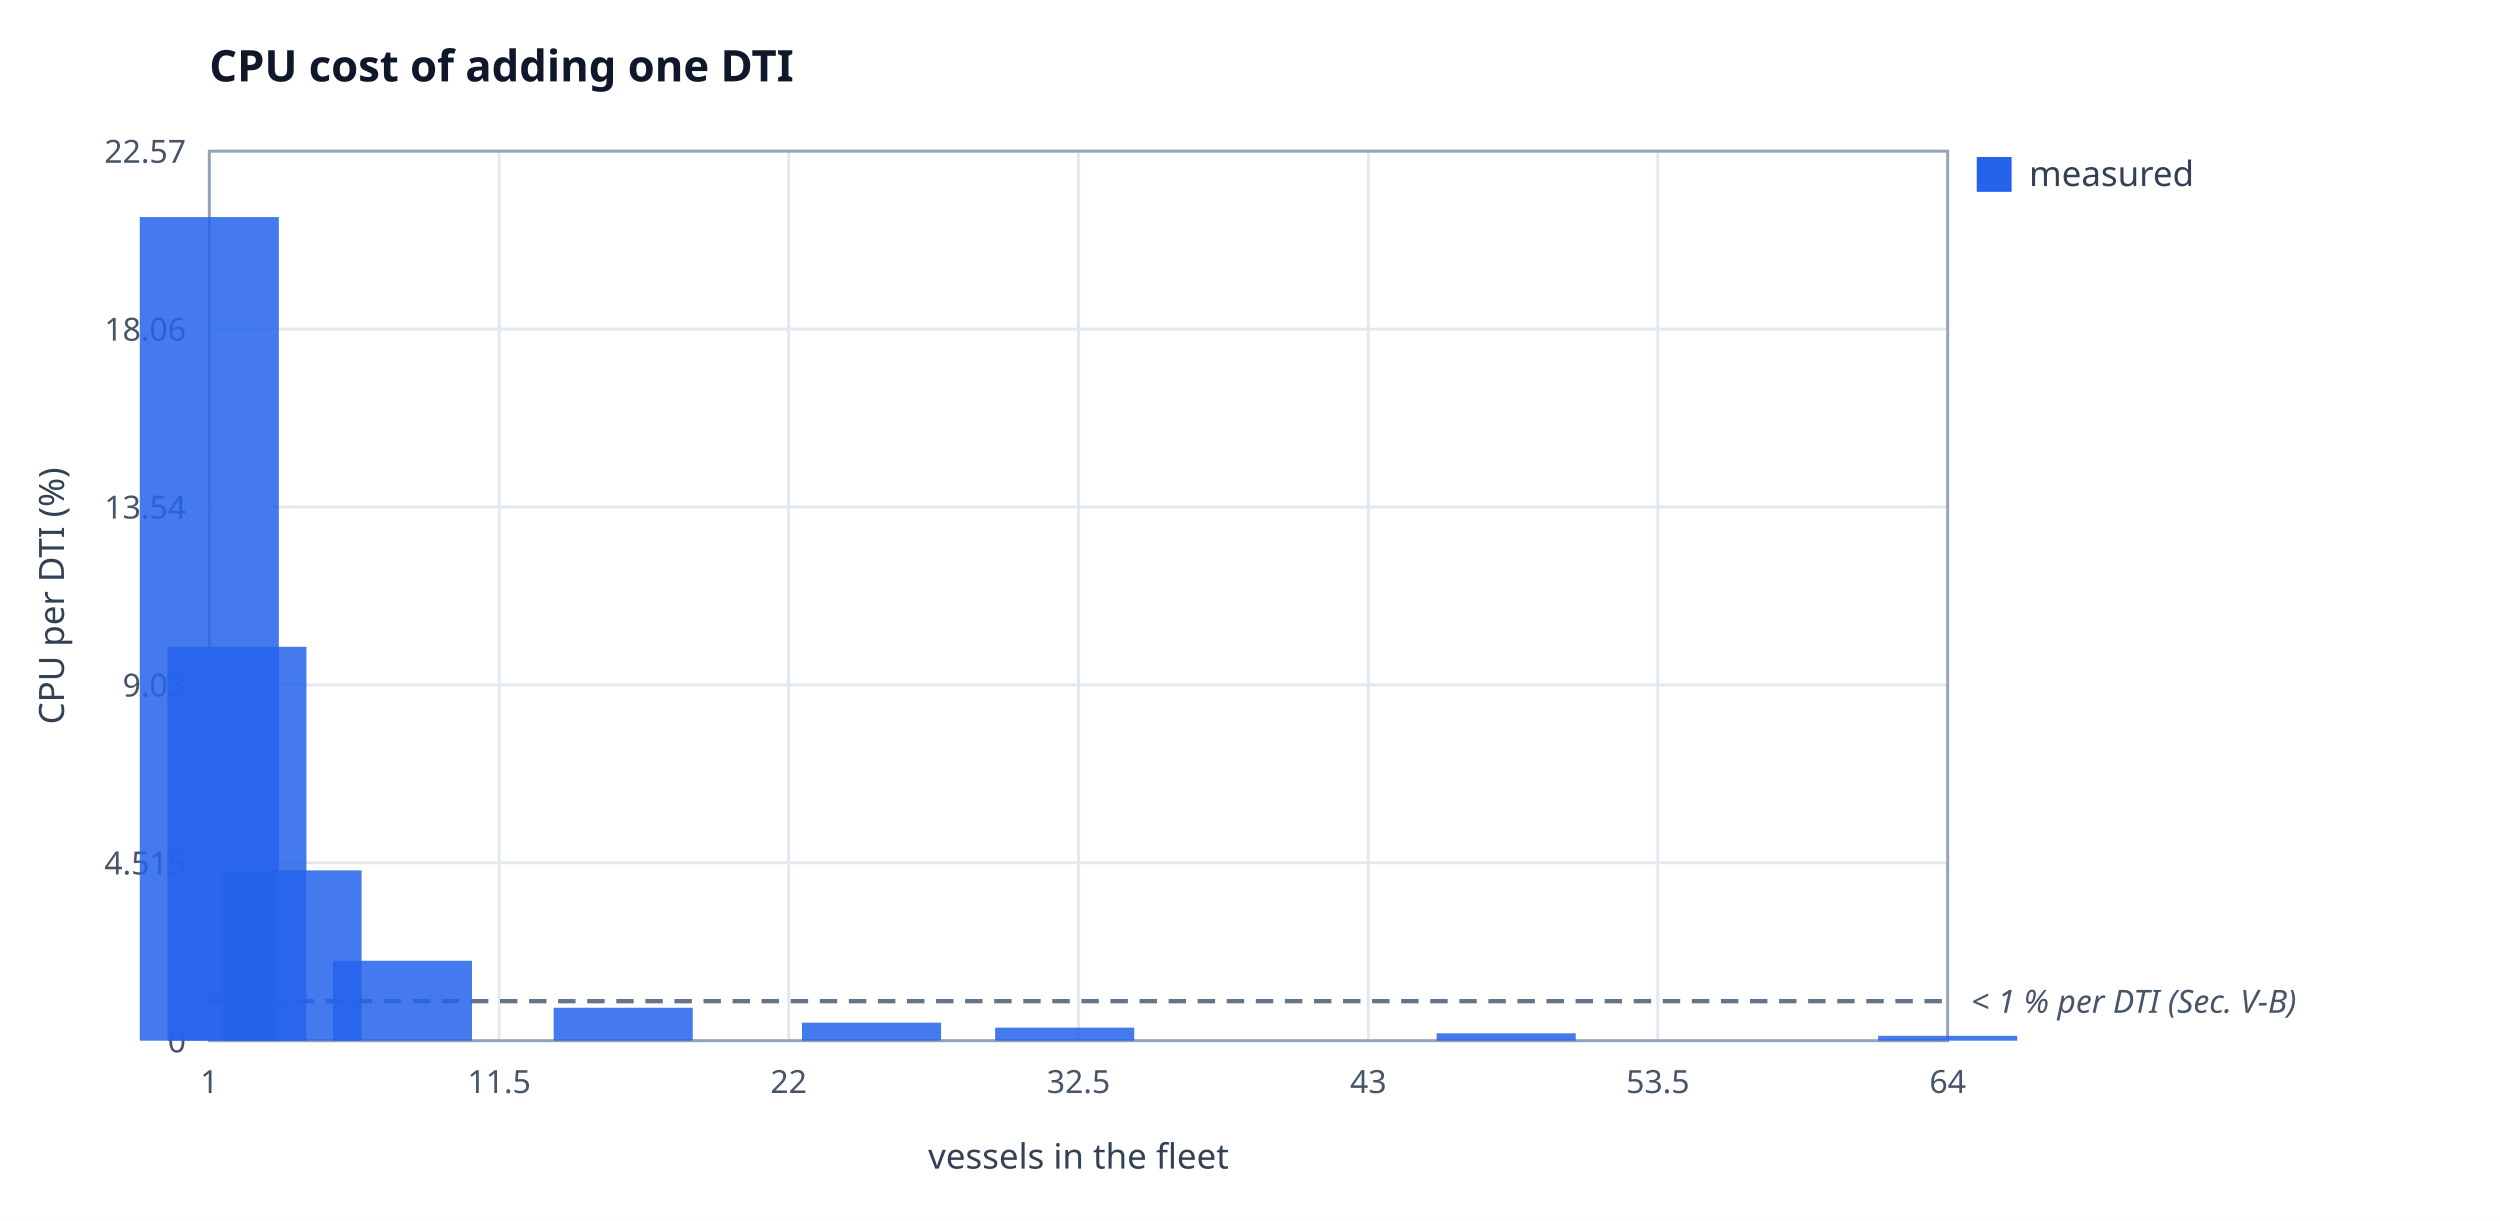
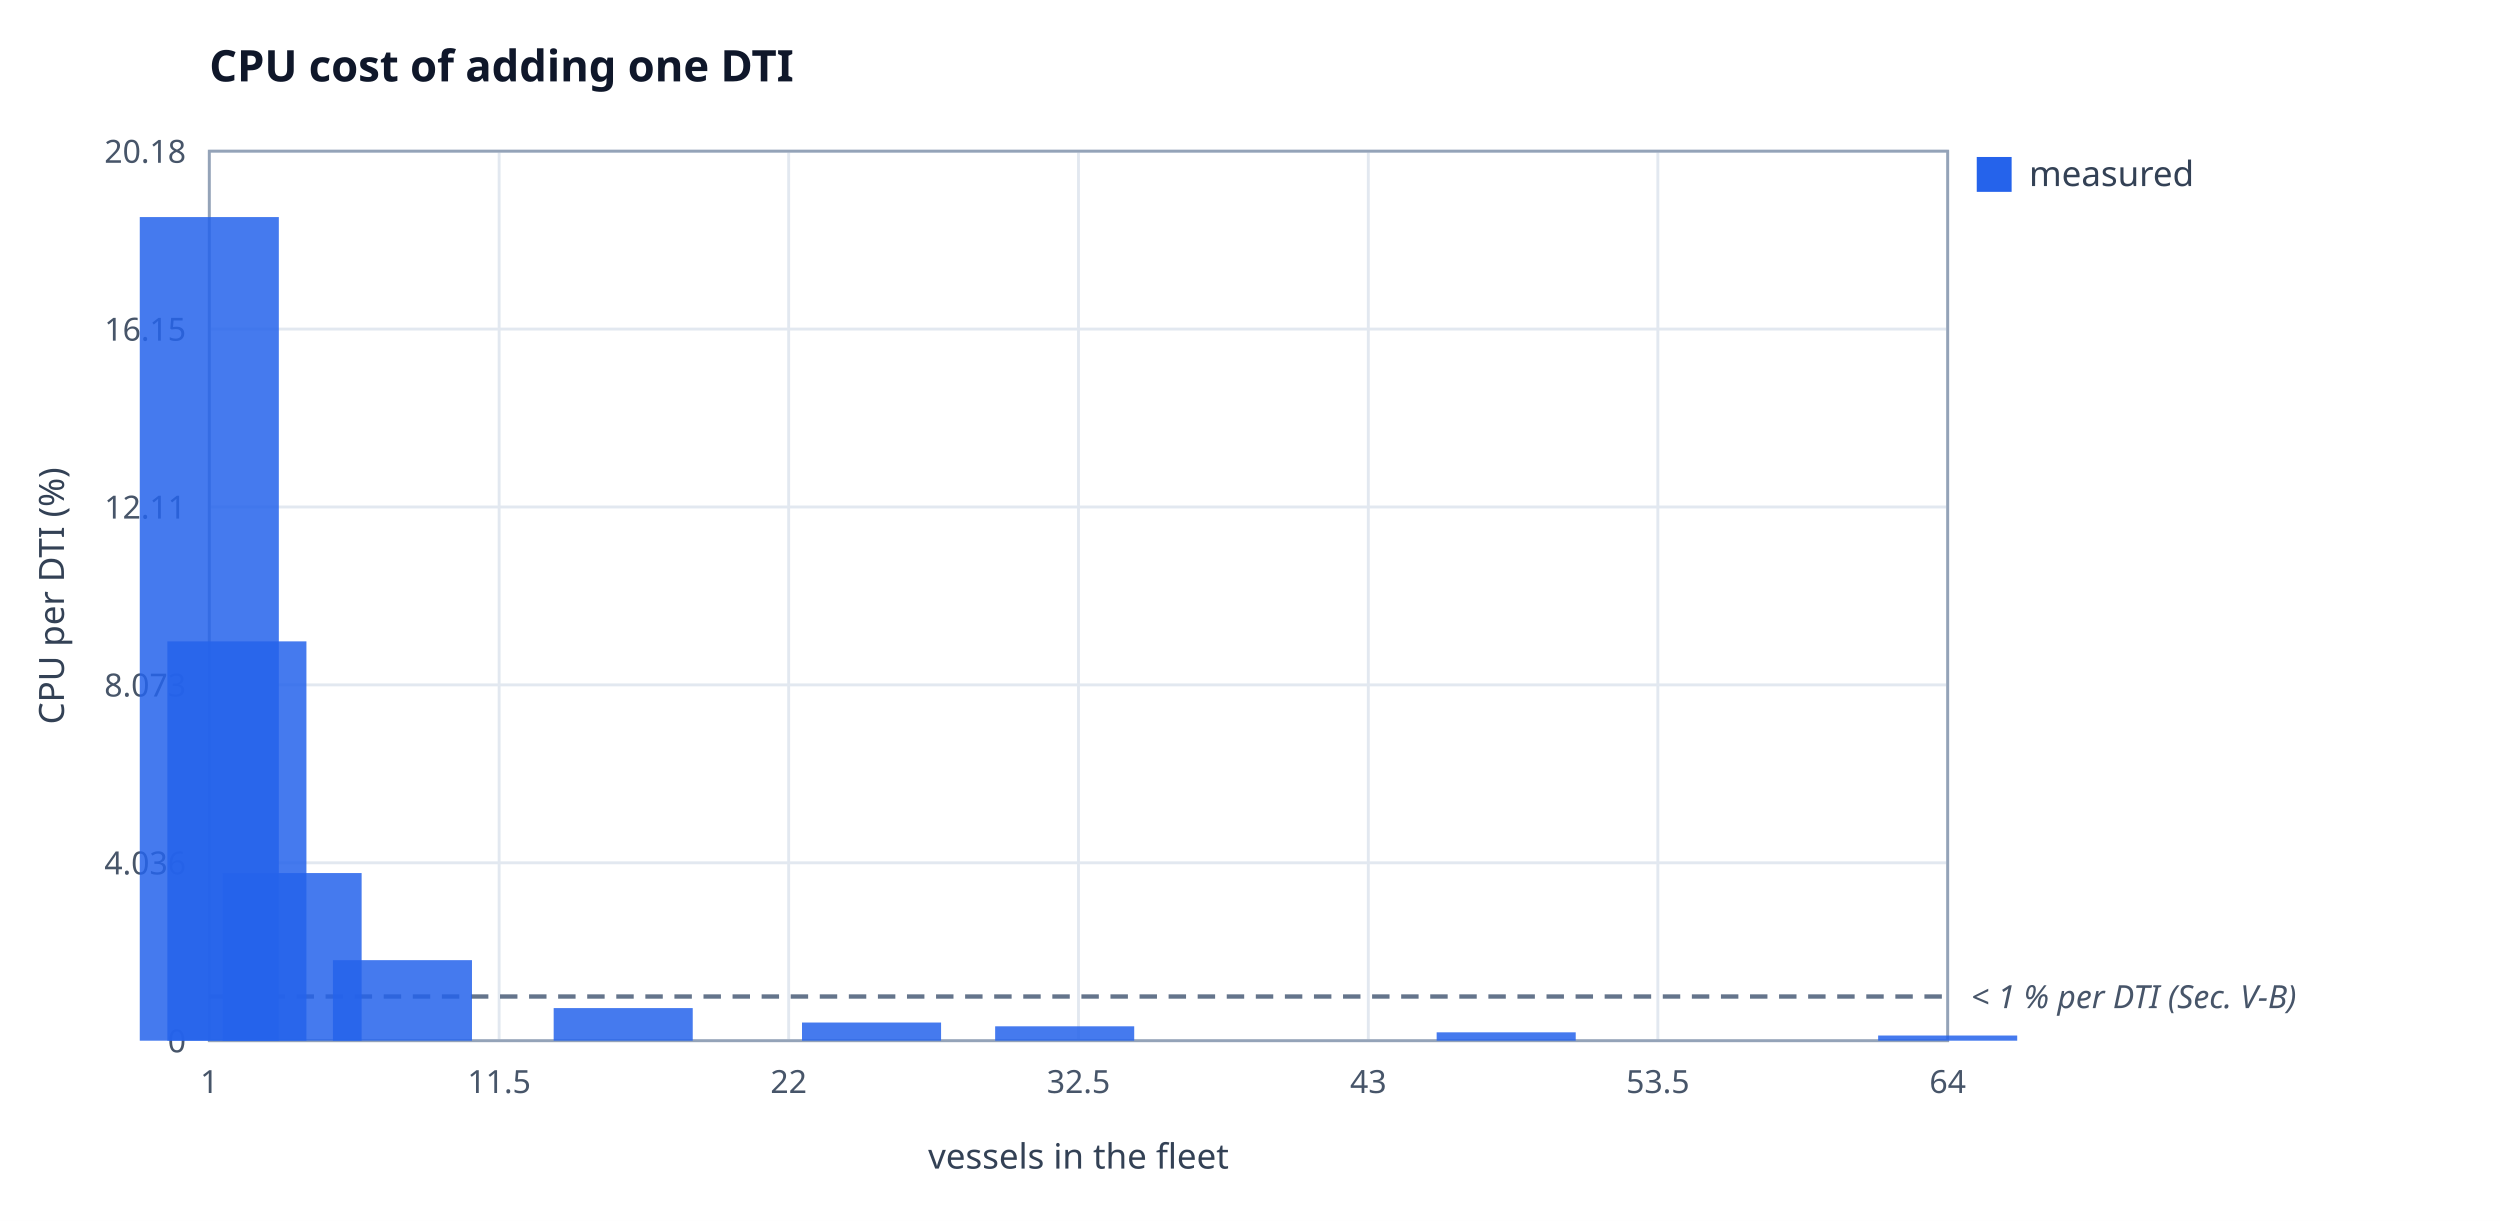
<svg xmlns="http://www.w3.org/2000/svg" viewBox="0 0 860 420" width="860" height="420" role="img" aria-label="CPU cost of adding one DTI">
  <style>
  .bg{fill:#ffffff}
  .frame{stroke:#94a3b8;stroke-width:1;fill:none}
  .grid{stroke:#e2e8f0;stroke-width:1}
  .tick{fill:#475569;font:11px sans-serif}
  .axis{fill:#334155;font:12px sans-serif}
  .title{fill:#0f172a;font:bold 15px sans-serif}
  .rule{stroke:#64748b;stroke-width:1.5;stroke-dasharray:6 4}
  .rulelab{fill:#475569;font:italic 11px sans-serif}
  .legend{fill:#334155;font:12px sans-serif}
  @media (prefers-color-scheme: dark){
    .bg{fill:#0b1120}
    .frame{stroke:#475569}
    .grid{stroke:#1e293b}
    .tick{fill:#94a3b8}
    .axis{fill:#cbd5e1}
    .title{fill:#f1f5f9}
    .rule{stroke:#94a3b8}
    .rulelab{fill:#94a3b8}
    .legend{fill:#cbd5e1}
  }
</style>
  <rect class="bg" x="0" y="0" width="860" height="420" />
  <text class="title" x="72.0" y="28">CPU cost of adding one DTI</text>
  <line class="grid" x1="72.0" y1="358.0" x2="670.0" y2="358.0" />
  <text class="tick" x="64.0" y="362.0" text-anchor="end">0</text>
  <line class="grid" x1="72.0" y1="296.8" x2="670.0" y2="296.8" />
-   <text class="tick" x="64.0" y="300.8" text-anchor="end">4.515</text>
+   <text class="tick" x="64.0" y="300.8" text-anchor="end">4.036</text>
  <line class="grid" x1="72.0" y1="235.6" x2="670.0" y2="235.6" />
-   <text class="tick" x="64.0" y="239.6" text-anchor="end">9.03</text>
+   <text class="tick" x="64.0" y="239.6" text-anchor="end">8.073</text>
  <line class="grid" x1="72.0" y1="174.4" x2="670.0" y2="174.4" />
-   <text class="tick" x="64.0" y="178.4" text-anchor="end">13.54</text>
+   <text class="tick" x="64.0" y="178.4" text-anchor="end">12.11</text>
  <line class="grid" x1="72.0" y1="113.2" x2="670.0" y2="113.2" />
-   <text class="tick" x="64.0" y="117.2" text-anchor="end">18.06</text>
+   <text class="tick" x="64.0" y="117.2" text-anchor="end">16.15</text>
  <line class="grid" x1="72.0" y1="52.0" x2="670.0" y2="52.0" />
-   <text class="tick" x="64.0" y="56.0" text-anchor="end">22.57</text>
+   <text class="tick" x="64.0" y="56.0" text-anchor="end">20.18</text>
  <line class="grid" x1="72.0" y1="52.0" x2="72.0" y2="358.0" />
  <text class="tick" x="72.0" y="376.0" text-anchor="middle">1</text>
  <line class="grid" x1="171.7" y1="52.0" x2="171.7" y2="358.0" />
  <text class="tick" x="171.7" y="376.0" text-anchor="middle">11.5</text>
  <line class="grid" x1="271.3" y1="52.0" x2="271.3" y2="358.0" />
  <text class="tick" x="271.3" y="376.0" text-anchor="middle">22</text>
  <line class="grid" x1="371.0" y1="52.0" x2="371.0" y2="358.0" />
  <text class="tick" x="371.0" y="376.0" text-anchor="middle">32.5</text>
  <line class="grid" x1="470.7" y1="52.0" x2="470.7" y2="358.0" />
  <text class="tick" x="470.7" y="376.0" text-anchor="middle">43</text>
  <line class="grid" x1="570.3" y1="52.0" x2="570.3" y2="358.0" />
  <text class="tick" x="570.3" y="376.0" text-anchor="middle">53.5</text>
  <line class="grid" x1="670.0" y1="52.0" x2="670.0" y2="358.0" />
  <text class="tick" x="670.0" y="376.0" text-anchor="middle">64</text>
  <rect class="frame" x="72.0" y="52.0" width="598.0" height="306.0" />
  <text class="axis" x="371.0" y="402.0" text-anchor="middle">vessels in the fleet</text>
  <text class="axis" x="22.0" y="205.0" text-anchor="middle" transform="rotate(-90 22.0 205.0)">CPU per DTI (%)</text>
-   <line class="rule" x1="72.0" y1="344.4" x2="670.0" y2="344.4" />
-   <text class="rulelab" x="678.0" y="348.4">&lt; 1 % per DTI (Sec. V-B)</text>
+   <line class="rule" x1="72.0" y1="342.8" x2="670.0" y2="342.8" />
+   <text class="rulelab" x="678.0" y="346.8">&lt; 1 % per DTI (Sec. V-B)</text>
  <rect x="48.08" y="74.67" width="47.84" height="283.33" fill="#2563eb" fill-opacity="0.85" />
-   <rect x="57.57" y="222.50" width="47.84" height="135.50" fill="#2563eb" fill-opacity="0.85" />
-   <rect x="76.56" y="299.41" width="47.84" height="58.59" fill="#2563eb" fill-opacity="0.85" />
-   <rect x="114.52" y="330.50" width="47.84" height="27.50" fill="#2563eb" fill-opacity="0.85" />
-   <rect x="190.46" y="346.67" width="47.84" height="11.33" fill="#2563eb" fill-opacity="0.85" />
-   <rect x="275.89" y="351.80" width="47.84" height="6.20" fill="#2563eb" fill-opacity="0.85" />
-   <rect x="342.33" y="353.51" width="47.84" height="4.49" fill="#2563eb" fill-opacity="0.85" />
-   <rect x="494.21" y="355.45" width="47.84" height="2.55" fill="#2563eb" fill-opacity="0.85" />
-   <rect x="646.08" y="356.32" width="47.84" height="1.68" fill="#2563eb" fill-opacity="0.85" />
+   <rect x="57.57" y="220.63" width="47.84" height="137.37" fill="#2563eb" fill-opacity="0.85" />
+   <rect x="76.56" y="300.33" width="47.84" height="57.67" fill="#2563eb" fill-opacity="0.85" />
+   <rect x="114.52" y="330.29" width="47.84" height="27.71" fill="#2563eb" fill-opacity="0.85" />
+   <rect x="190.46" y="346.78" width="47.84" height="11.22" fill="#2563eb" fill-opacity="0.85" />
+   <rect x="275.89" y="351.75" width="47.84" height="6.25" fill="#2563eb" fill-opacity="0.85" />
+   <rect x="342.33" y="353.05" width="47.84" height="4.95" fill="#2563eb" fill-opacity="0.85" />
+   <rect x="494.21" y="355.12" width="47.84" height="2.88" fill="#2563eb" fill-opacity="0.85" />
+   <rect x="646.08" y="356.22" width="47.84" height="1.78" fill="#2563eb" fill-opacity="0.85" />
  <rect x="680.0" y="54.0" width="12" height="12" fill="#2563eb" />
  <text class="legend" x="698.0" y="64.0">measured</text>
</svg>
